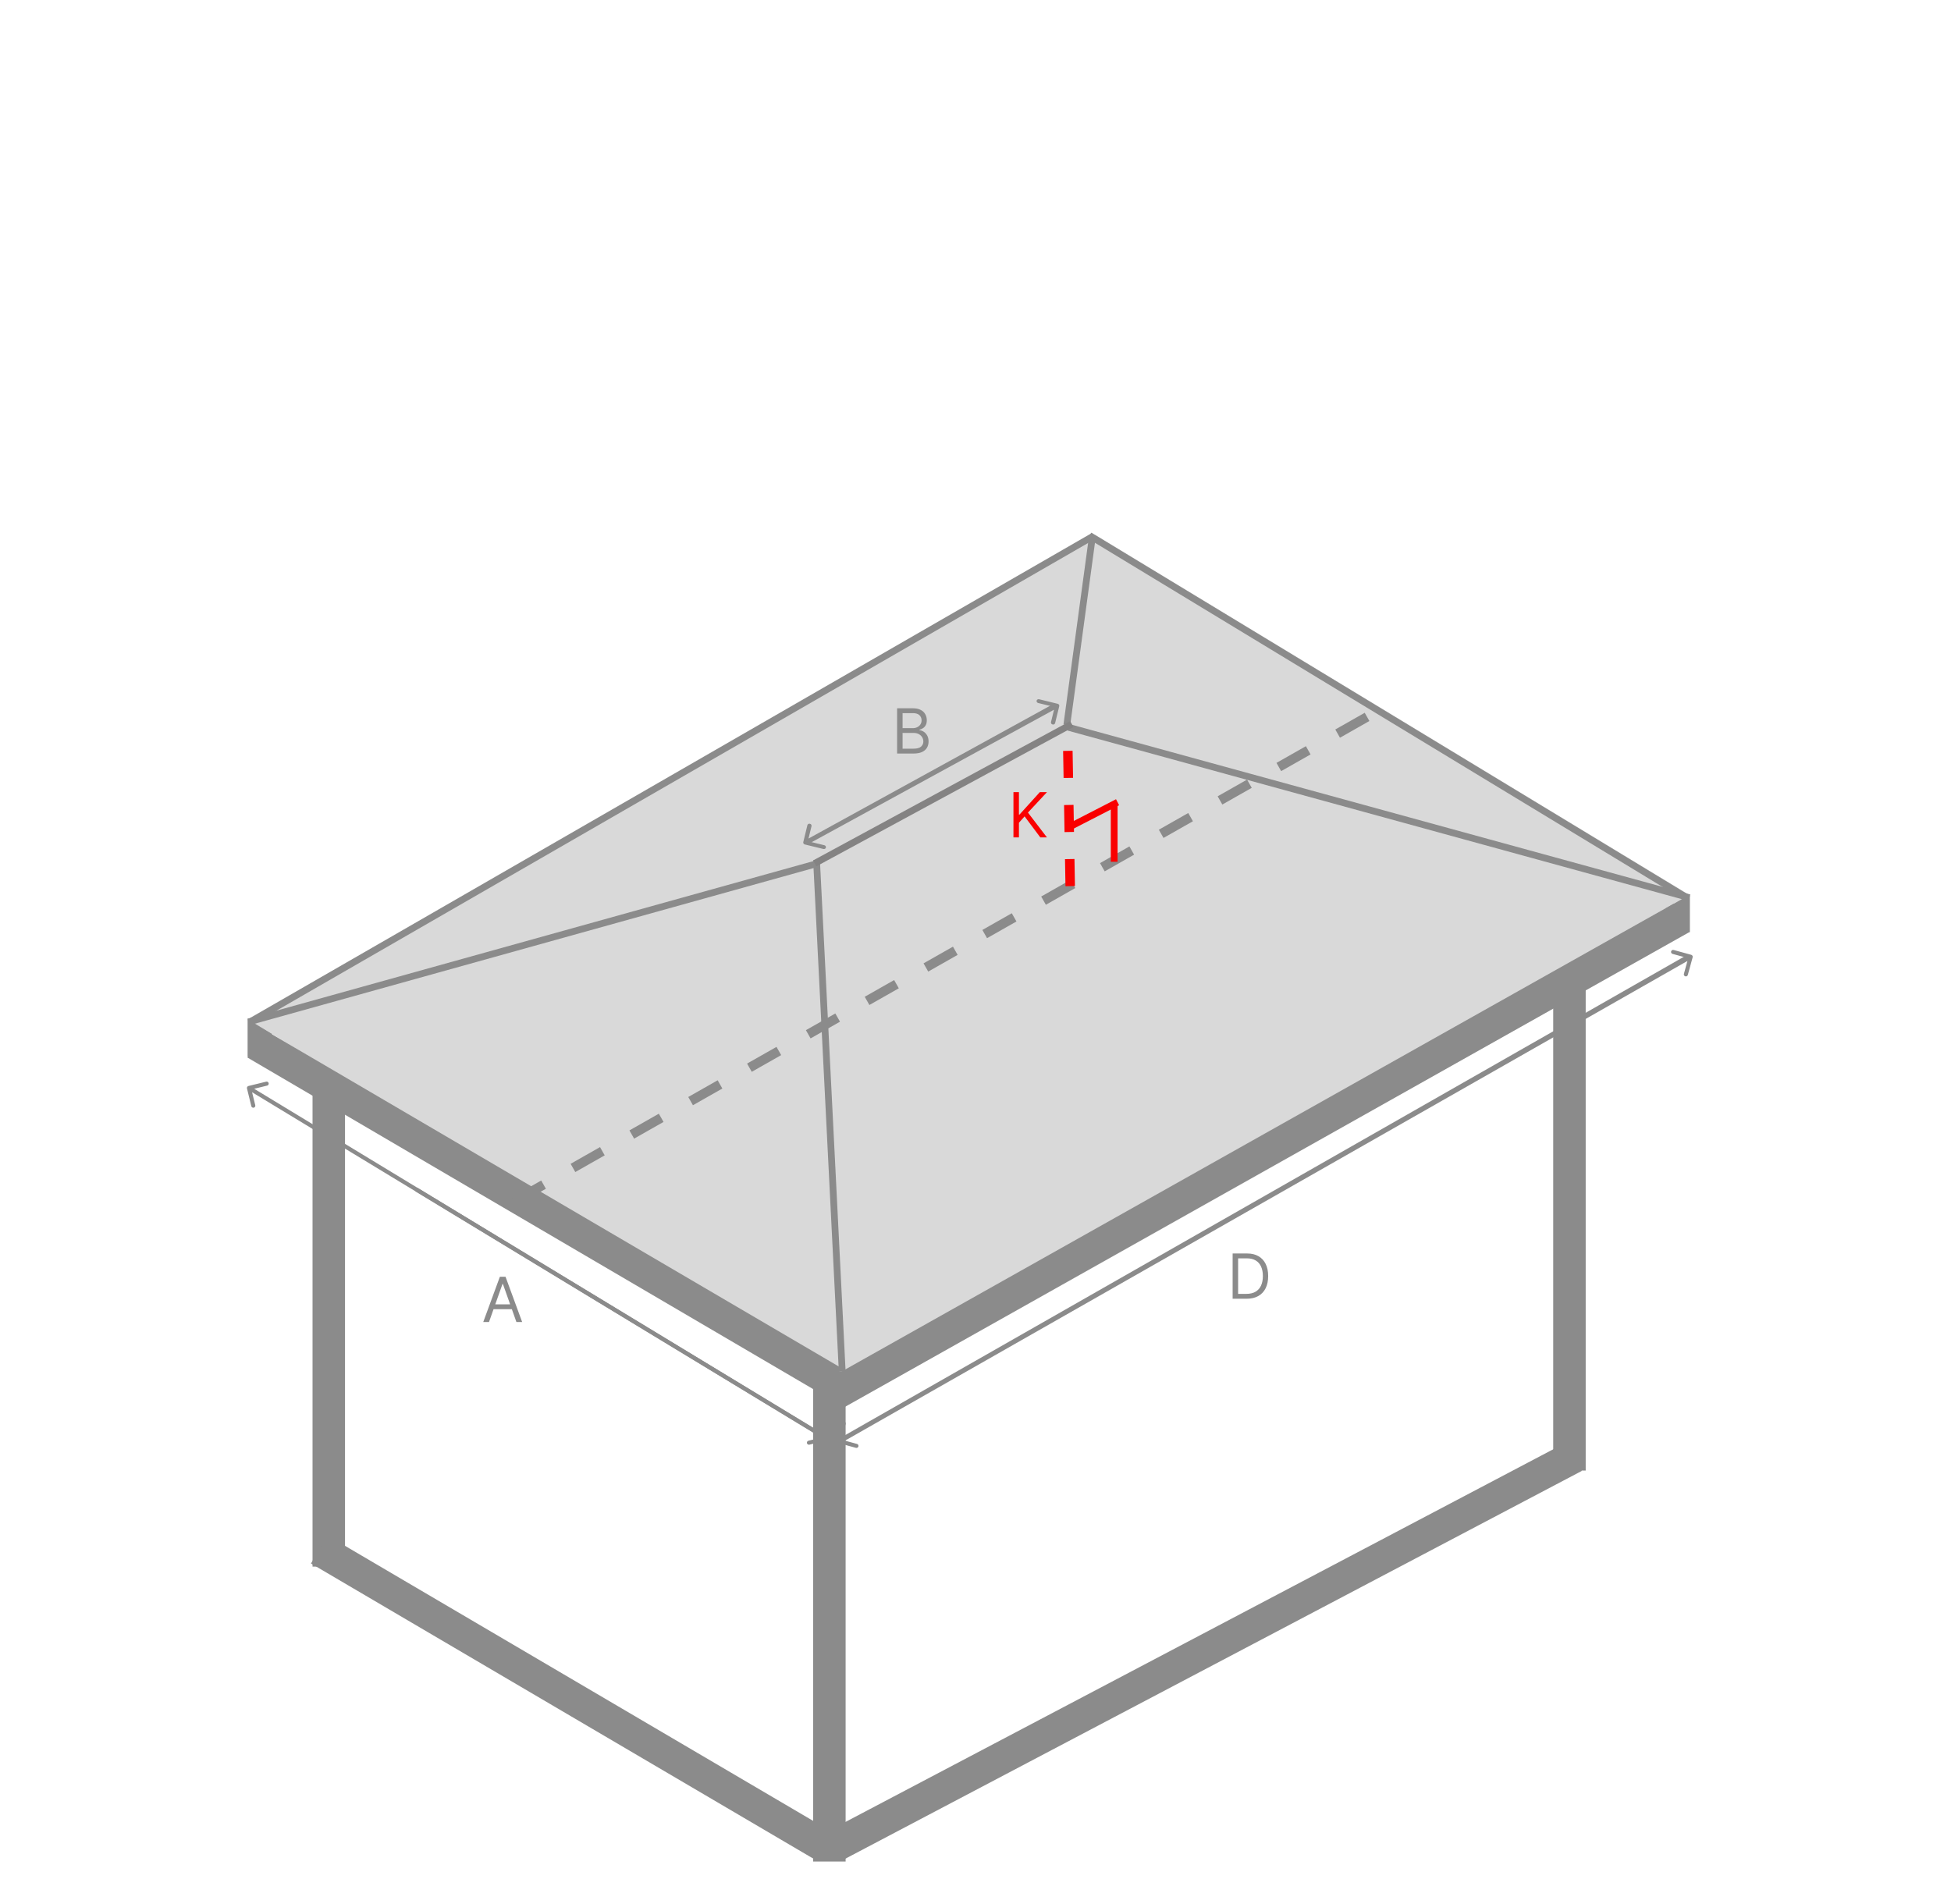
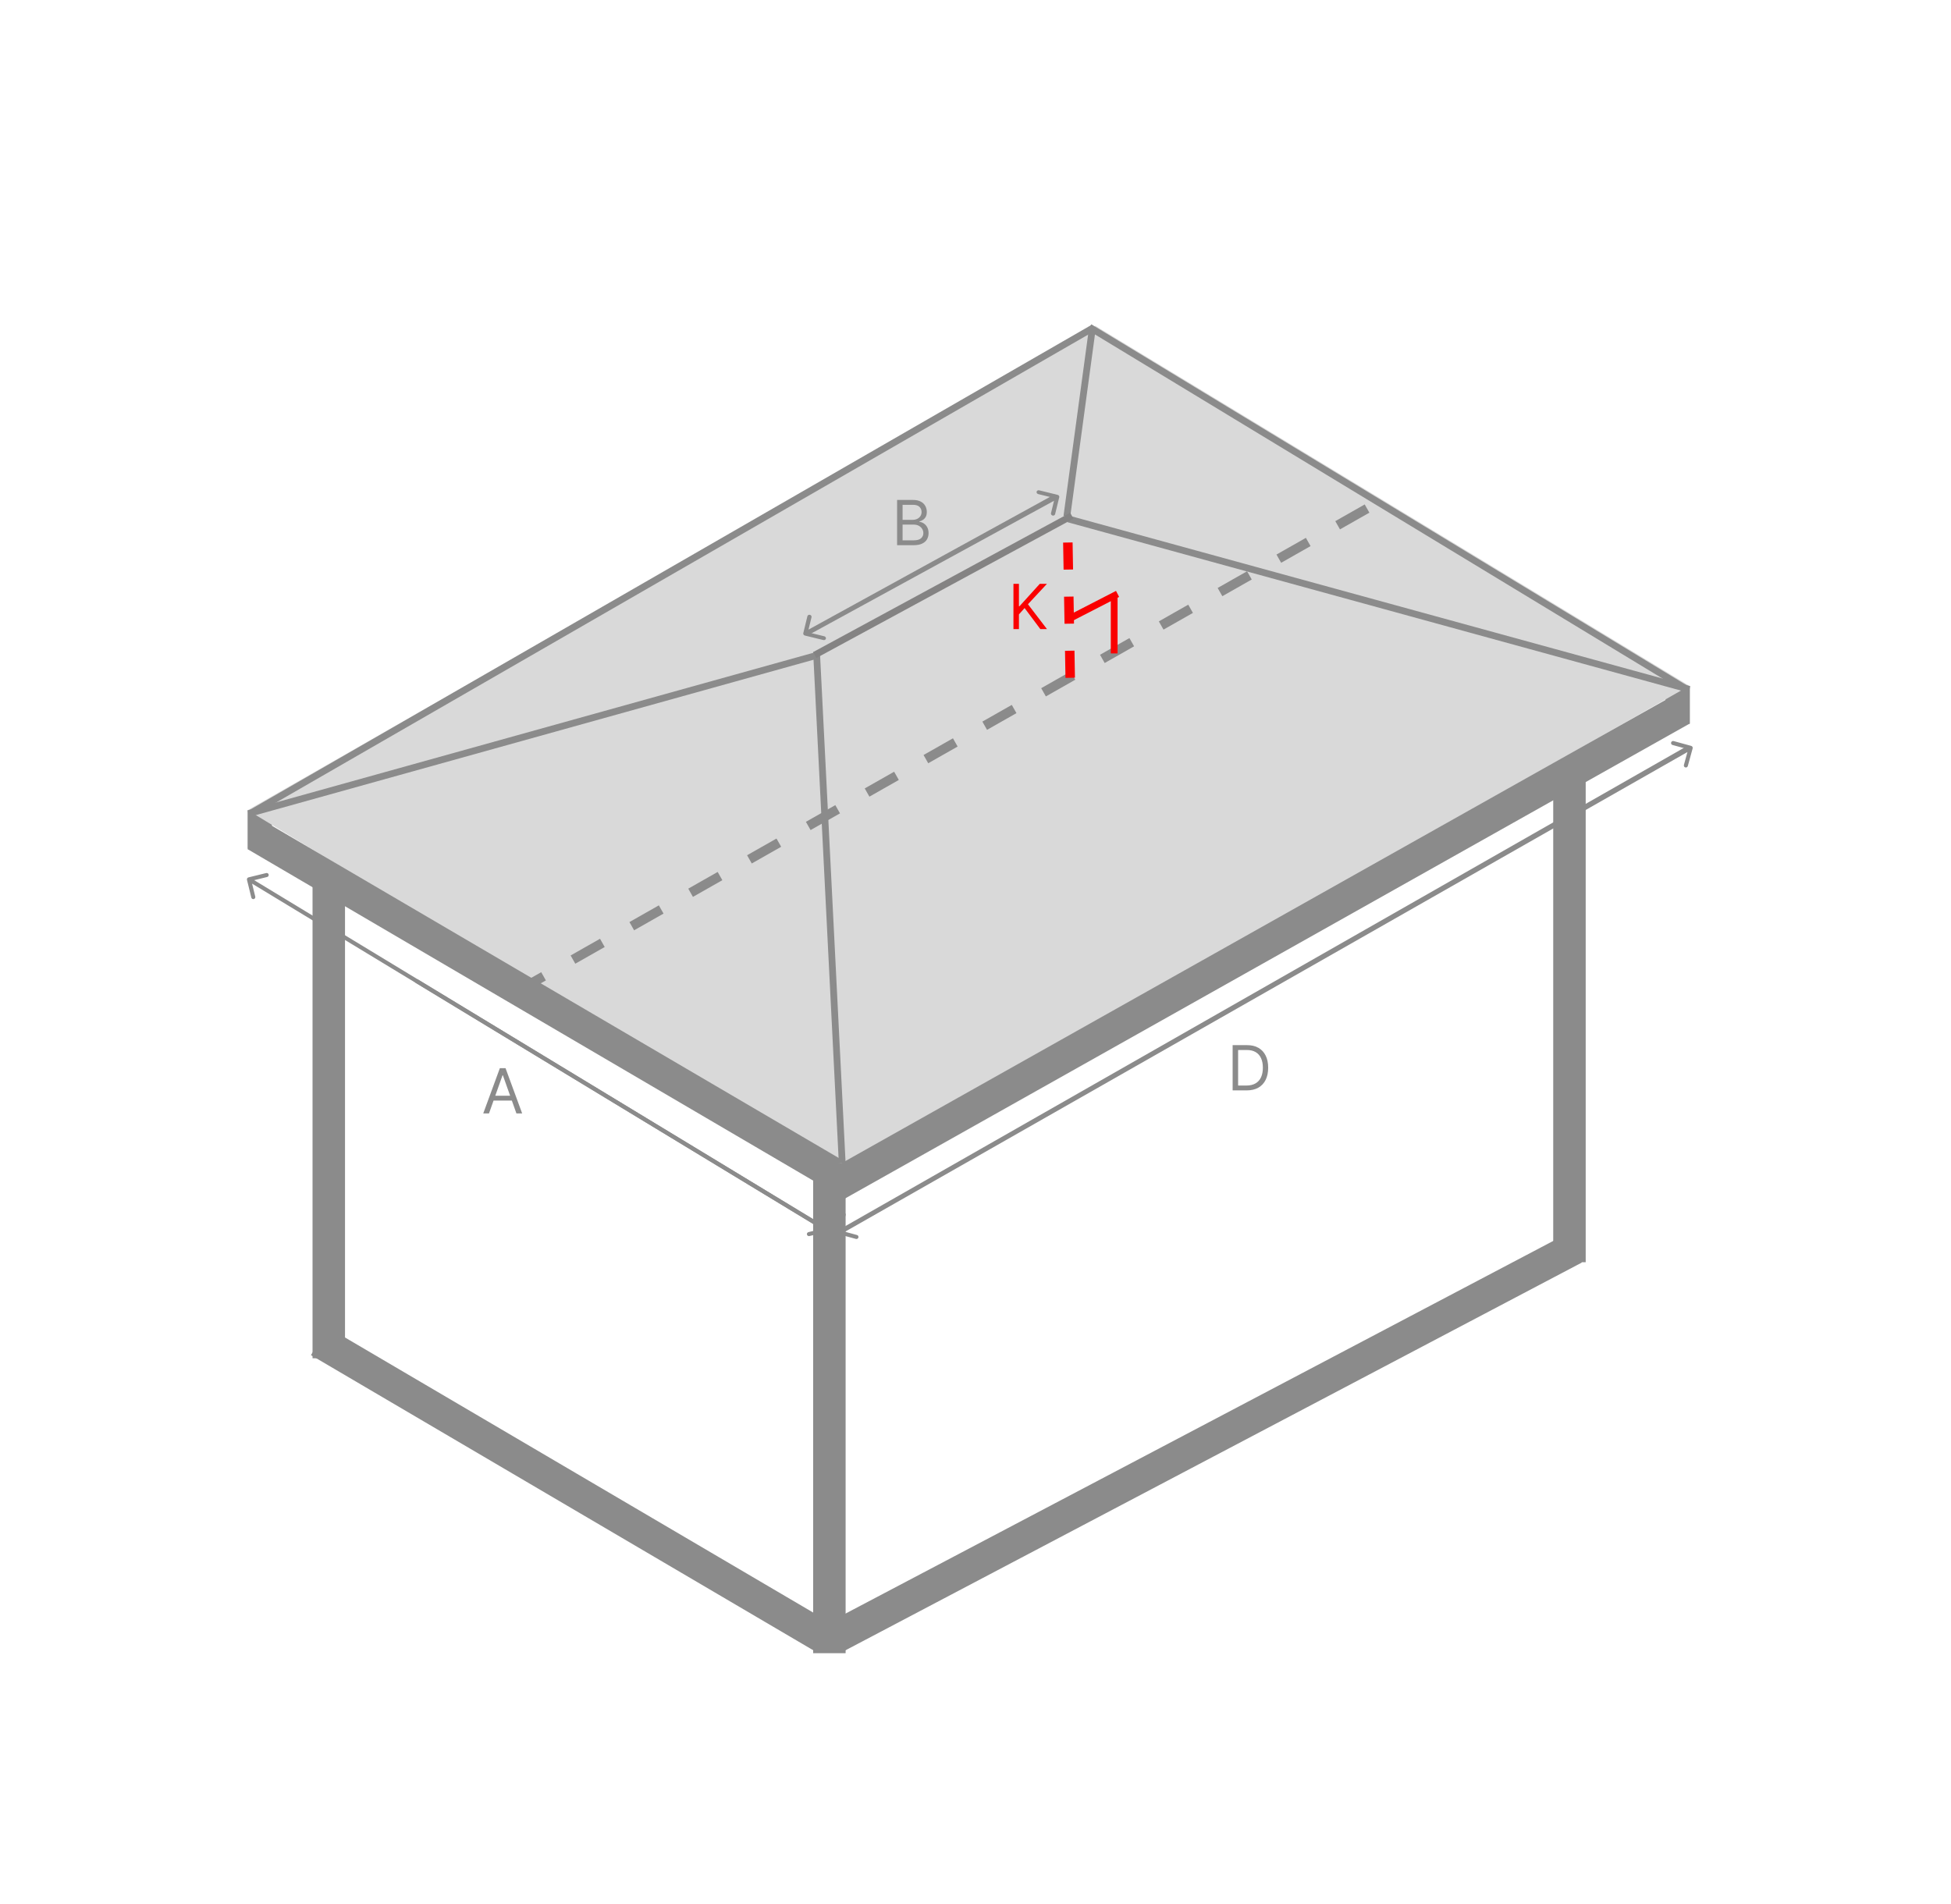
<svg xmlns="http://www.w3.org/2000/svg" width="1442" height="1407" viewBox="0 0 1442 1407" fill="none">
-   <rect x="183" y="753" width="18" height="28" fill="#8B8B8B" />
-   <rect x="1231" y="662" width="18" height="27" fill="#8B8B8B" />
-   <path d="M183.065 753.39L809.566 395.39L1248.57 661.483L622.066 1019.48L183.065 753.39Z" fill="#D9D9D9" />
-   <line x1="788.523" y1="535.664" x2="807.523" y2="395.664" stroke="#8B8B8B" stroke-width="5" />
-   <line x1="789.662" y1="537.589" x2="1248.66" y2="663.589" stroke="#8B8B8B" stroke-width="5" />
-   <line x1="805.296" y1="395.862" x2="1247.3" y2="663.862" stroke="#8B8B8B" stroke-width="5" />
-   <line x1="808.248" y1="396.166" x2="185.248" y2="755.166" stroke="#8B8B8B" stroke-width="5" />
-   <line x1="603.671" y1="638.408" x2="183.671" y2="755.408" stroke="#8B8B8B" stroke-width="5" />
-   <line x1="615.659" y1="1021.46" x2="188.931" y2="771.353" stroke="#8B8B8B" stroke-width="24" />
-   <line x1="603.497" y1="635.874" x2="622.497" y2="1013.87" stroke="#8B8B8B" stroke-width="5" />
-   <line x1="792.191" y1="535.198" x2="602.191" y2="638.198" stroke="#848383" stroke-width="5" />
-   <line x1="1242.88" y1="678.46" x2="616.882" y2="1030.46" stroke="#8B8B8B" stroke-width="24" />
-   <path d="M380 888L1012 529" stroke="#8B8B8B" stroke-width="7" stroke-dasharray="25 25" />
-   <path d="M791 655L789 540" stroke="#FA0000" stroke-width="7" stroke-dasharray="20 20" />
-   <path d="M791 611L826 593" stroke="#FA0000" stroke-width="5" />
-   <line x1="823.5" y1="637" x2="823.5" y2="593" stroke="#FA0000" stroke-width="5" />
-   <line x1="243" y1="805" x2="243" y2="1158" stroke="#8B8B8B" stroke-width="24" />
-   <line x1="613" y1="1014" x2="613" y2="1376" stroke="#8B8B8B" stroke-width="24" />
-   <line x1="1160" y1="724" x2="1160" y2="1087" stroke="#8B8B8B" stroke-width="24" />
-   <path d="M1251.05 707.618C1251.27 706.819 1250.8 705.993 1250 705.774L1236.99 702.202C1236.19 701.983 1235.36 702.453 1235.14 703.252C1234.92 704.051 1235.39 704.876 1236.19 705.095L1247.76 708.27L1244.59 719.844C1244.37 720.642 1244.84 721.468 1245.64 721.687C1246.44 721.906 1247.26 721.436 1247.48 720.637L1251.05 707.618ZM621.744 1066.5L1250.35 708.524L1248.86 705.917L620.26 1063.89L621.744 1066.5Z" fill="#8B8B8B" />
-   <path d="M618.557 1064.8C618.338 1065.6 618.809 1066.43 619.608 1066.65L632.628 1070.21C633.427 1070.43 634.252 1069.96 634.471 1069.16C634.689 1068.36 634.219 1067.53 633.42 1067.32L621.846 1064.15L625.014 1052.57C625.232 1051.77 624.762 1050.95 623.963 1050.73C623.164 1050.51 622.339 1050.98 622.12 1051.78L618.557 1064.8ZM1246.86 705.922L619.261 1063.9L620.747 1066.5L1248.35 708.528L1246.86 705.922Z" fill="#8B8B8B" />
-   <path d="M921.375 960H911.051V926.545H921.832C925.078 926.545 927.855 927.215 930.163 928.555C932.472 929.883 934.242 931.795 935.472 934.288C936.703 936.771 937.318 939.744 937.318 943.207C937.318 946.692 936.697 949.692 935.456 952.208C934.214 954.713 932.407 956.64 930.033 957.991C927.659 959.33 924.773 960 921.375 960ZM915.102 956.406H921.114C923.88 956.406 926.172 955.873 927.991 954.805C929.809 953.738 931.165 952.219 932.058 950.248C932.951 948.277 933.398 945.93 933.398 943.207C933.398 940.507 932.957 938.182 932.075 936.232C931.192 934.272 929.875 932.769 928.121 931.724C926.368 930.667 924.185 930.139 921.571 930.139H915.102V956.406Z" fill="#8B8B8B" />
-   <path d="M183.643 802.742C182.839 802.939 182.346 803.751 182.543 804.556L185.754 817.669C185.951 818.473 186.764 818.966 187.568 818.769C188.373 818.572 188.865 817.76 188.668 816.955L185.814 805.299L197.469 802.445C198.274 802.248 198.767 801.436 198.57 800.631C198.372 799.827 197.56 799.334 196.756 799.531L183.643 802.742ZM611.778 1061.92L184.778 802.917L183.222 805.482L610.222 1064.48L611.778 1061.92Z" fill="#8B8B8B" />
-   <path d="M611.356 1064.65C612.161 1064.46 612.653 1063.65 612.456 1062.84L609.245 1049.73C609.048 1048.92 608.236 1048.43 607.431 1048.63C606.627 1048.82 606.134 1049.64 606.331 1050.44L609.186 1062.1L597.53 1064.95C596.725 1065.15 596.233 1065.96 596.43 1066.77C596.627 1067.57 597.439 1068.06 598.244 1067.87L611.356 1064.65ZM306.955 880.532L610.221 1064.48L611.777 1061.91L308.51 877.967L306.955 880.532Z" fill="#8B8B8B" />
-   <path d="M361.423 977.197H357.176L369.46 943.743H373.642L385.926 977.197H381.679L371.682 949.035H371.42L361.423 977.197ZM362.991 964.129H380.111V967.723H362.991V964.129Z" fill="#8B8B8B" />
-   <line x1="606.921" y1="1363.35" x2="235.921" y2="1145.35" stroke="#8B8B8B" stroke-width="24" />
-   <line x1="1163.59" y1="1076.62" x2="618.591" y2="1363.62" stroke="#8B8B8B" stroke-width="24" />
-   <path d="M749.051 619V585.545H753.102V602.142H753.494L768.523 585.545H773.815L759.767 600.639L773.815 619H768.915L757.284 603.449L753.102 608.153V619H749.051Z" fill="#FA0000" />
-   <path d="M782.903 521.989C783.091 521.221 782.562 520.432 781.722 520.226L768.032 516.875C767.192 516.67 766.359 517.125 766.171 517.893C765.983 518.66 766.512 519.449 767.352 519.655L779.521 522.634L776.799 533.753C776.611 534.521 777.14 535.31 777.98 535.515C778.82 535.721 779.653 535.265 779.841 534.498L782.903 521.989ZM596.564 624.355L782.217 522.862L780.547 520.37L594.893 621.863L596.564 624.355Z" fill="#8B8B8B" />
-   <path d="M593.712 622.454C593.525 623.223 594.054 624.012 594.893 624.216L608.574 627.547C609.414 627.751 610.246 627.294 610.433 626.525C610.62 625.756 610.091 624.967 609.252 624.763L597.091 621.802L599.802 610.667C599.989 609.898 599.46 609.109 598.621 608.905C597.781 608.7 596.949 609.158 596.762 609.927L593.712 622.454ZM779.551 519.796L594.397 621.578L596.067 624.07L781.222 522.288L779.551 519.796Z" fill="#8B8B8B" />
-   <path d="M663.051 557V523.545H674.747C677.078 523.545 679 523.948 680.513 524.754C682.027 525.549 683.154 526.622 683.895 527.972C684.635 529.312 685.006 530.798 685.006 532.432C685.006 533.869 684.75 535.056 684.238 535.993C683.737 536.929 683.073 537.67 682.245 538.214C681.428 538.759 680.541 539.162 679.582 539.423V539.75C680.606 539.815 681.635 540.175 682.67 540.828C683.704 541.482 684.57 542.418 685.267 543.638C685.964 544.857 686.312 546.349 686.312 548.114C686.312 549.791 685.931 551.299 685.169 552.638C684.407 553.978 683.203 555.04 681.559 555.824C679.915 556.608 677.775 557 675.139 557H663.051ZM667.102 553.406H675.139C677.786 553.406 679.664 552.894 680.775 551.871C681.897 550.836 682.457 549.584 682.457 548.114C682.457 546.981 682.169 545.936 681.592 544.977C681.014 544.008 680.192 543.235 679.125 542.658C678.058 542.07 676.795 541.776 675.335 541.776H667.102V553.406ZM667.102 538.247H674.616C675.836 538.247 676.936 538.008 677.916 537.528C678.907 537.049 679.691 536.374 680.268 535.503C680.857 534.632 681.151 533.608 681.151 532.432C681.151 530.962 680.639 529.715 679.615 528.691C678.591 527.656 676.969 527.139 674.747 527.139H667.102V538.247Z" fill="#8B8B8B" />
+   <rect x="183" y="599" width="18" height="28" fill="#8B8B8B" />
+   <rect x="1231" y="508" width="18" height="27" fill="#8B8B8B" />
+   <path d="M183.065 598.848L809.566 240.848L1248.57 506.941L622.066 864.942L183.065 598.848Z" fill="#D9D9D9" />
+   <line x1="788.523" y1="381.664" x2="807.523" y2="241.664" stroke="#8B8B8B" stroke-width="5" />
+   <line x1="789.662" y1="383.589" x2="1248.66" y2="509.589" stroke="#8B8B8B" stroke-width="5" />
+   <line x1="805.296" y1="241.862" x2="1247.3" y2="509.862" stroke="#8B8B8B" stroke-width="5" />
+   <line x1="808.248" y1="242.166" x2="185.248" y2="601.166" stroke="#8B8B8B" stroke-width="5" />
+   <line x1="603.671" y1="484.408" x2="183.671" y2="601.408" stroke="#8B8B8B" stroke-width="5" />
+   <line x1="615.659" y1="867.353" x2="188.931" y2="617.249" stroke="#8B8B8B" stroke-width="24" />
+   <line x1="603.497" y1="481.874" x2="622.497" y2="859.875" stroke="#8B8B8B" stroke-width="5" />
+   <line x1="792.191" y1="381.198" x2="602.191" y2="484.198" stroke="#848383" stroke-width="5" />
+   <line x1="1242.88" y1="524.46" x2="616.882" y2="876.46" stroke="#8B8B8B" stroke-width="24" />
+   <path d="M380 734L1012 375" stroke="#8B8B8B" stroke-width="7" stroke-dasharray="25 25" />
+   <path d="M791 501L789 386" stroke="#FA0000" stroke-width="7" stroke-dasharray="20 20" />
+   <path d="M791 457L826 439" stroke="#FA0000" stroke-width="5" />
+   <line x1="823.5" y1="483" x2="823.5" y2="439" stroke="#FA0000" stroke-width="5" />
+   <line x1="243" y1="651" x2="243" y2="1004" stroke="#8B8B8B" stroke-width="24" />
+   <line x1="613" y1="860" x2="613" y2="1222" stroke="#8B8B8B" stroke-width="24" />
+   <line x1="1160" y1="570" x2="1160" y2="933" stroke="#8B8B8B" stroke-width="24" />
+   <path d="M1251.05 553.197C1251.27 552.398 1250.8 551.572 1250 551.353L1236.99 547.781C1236.19 547.562 1235.36 548.032 1235.14 548.831C1234.92 549.63 1235.39 550.455 1236.19 550.674L1247.76 553.849L1244.59 565.423C1244.37 566.222 1244.84 567.047 1245.64 567.266C1246.44 567.485 1247.26 567.015 1247.48 566.216L1251.05 553.197ZM621.744 912.079L1250.35 554.103L1248.86 551.496L620.26 909.472L621.744 912.079Z" fill="#8B8B8B" />
+   <path d="M618.557 910.383C618.338 911.182 618.809 912.007 619.608 912.226L632.628 915.789C633.427 916.008 634.252 915.537 634.471 914.738C634.689 913.939 634.219 913.114 633.42 912.895L621.846 909.728L625.014 898.153C625.232 897.354 624.762 896.529 623.963 896.31C623.164 896.091 622.339 896.562 622.12 897.361L618.557 910.383ZM1246.86 551.501L619.261 909.476L620.747 912.082L1248.35 554.107L1246.86 551.501Z" fill="#8B8B8B" />
+   <path d="M921.375 806H911.051V772.545H921.832C925.078 772.545 927.855 773.215 930.163 774.555C932.472 775.883 934.242 777.795 935.472 780.288C936.703 782.771 937.318 785.744 937.318 789.207C937.318 792.692 936.697 795.692 935.456 798.208C934.214 800.713 932.407 802.64 930.033 803.991C927.659 805.33 924.773 806 921.375 806ZM915.102 802.406H921.114C923.88 802.406 926.172 801.873 927.991 800.805C929.809 799.738 931.165 798.219 932.058 796.248C932.951 794.277 933.398 791.93 933.398 789.207C933.398 786.507 932.957 784.182 932.075 782.232C931.192 780.272 929.875 778.769 928.121 777.724C926.368 776.667 924.185 776.139 921.571 776.139H915.102V802.406Z" fill="#8B8B8B" />
+   <path d="M183.643 648.545C182.839 648.742 182.346 649.554 182.543 650.359L185.754 663.471C185.951 664.276 186.764 664.769 187.568 664.571C188.373 664.374 188.865 663.562 188.668 662.758L185.814 651.102L197.469 648.248C198.274 648.051 198.767 647.239 198.57 646.434C198.372 645.629 197.56 645.137 196.756 645.334L183.643 648.545ZM611.778 907.718L184.778 648.72L183.222 651.285L610.222 910.283L611.778 907.718Z" fill="#8B8B8B" />
+   <path d="M611.356 910.457C612.161 910.26 612.653 909.448 612.456 908.643L609.245 895.531C609.048 894.726 608.236 894.233 607.431 894.43C606.627 894.628 606.134 895.44 606.331 896.244L609.186 907.9L597.53 910.754C596.725 910.951 596.233 911.763 596.43 912.568C596.627 913.373 597.439 913.865 598.244 913.668L611.356 910.457ZM306.955 726.334L610.221 910.282L611.777 907.717L308.51 723.769L306.955 726.334Z" fill="#8B8B8B" />
+   <path d="M361.423 823H357.176L369.46 789.545H373.642L385.926 823H381.679L371.682 794.838H371.42L361.423 823ZM362.991 809.932H380.111V813.526H362.991V809.932Z" fill="#8B8B8B" />
+   <line x1="606.921" y1="1209.35" x2="235.921" y2="991.346" stroke="#8B8B8B" stroke-width="24" />
+   <line x1="1163.59" y1="922.618" x2="618.591" y2="1209.62" stroke="#8B8B8B" stroke-width="24" />
+   <path d="M749.051 465V431.545H753.102V448.142H753.494L768.523 431.545H773.815L759.767 446.639L773.815 465H768.915L757.284 449.449L753.102 454.153V465H749.051Z" fill="#FA0000" />
+   <path d="M782.903 367.549C783.091 366.781 782.562 365.992 781.722 365.787L768.032 362.436C767.192 362.23 766.359 362.686 766.171 363.453C765.983 364.221 766.512 365.01 767.352 365.216L779.521 368.194L776.799 379.313C776.611 380.081 777.14 380.87 777.98 381.076C778.82 381.281 779.653 380.826 779.841 380.058L782.903 367.549ZM596.564 469.916L782.217 368.423L780.547 365.931L594.893 467.424L596.564 469.916Z" fill="#8B8B8B" />
+   <path d="M593.712 468.015C593.525 468.784 594.054 469.572 594.893 469.777L608.574 473.107C609.414 473.312 610.246 472.854 610.433 472.085C610.62 471.317 610.091 470.528 609.252 470.323L597.091 467.363L599.802 456.227C599.989 455.459 599.46 454.67 598.621 454.465C597.781 454.261 596.949 454.719 596.762 455.487L593.712 468.015ZM779.551 365.357L594.397 467.139L596.067 469.631L781.222 367.848L779.551 365.357Z" fill="#8B8B8B" />
+   <path d="M663.051 403V369.545H674.747C677.078 369.545 679 369.948 680.513 370.754C682.027 371.549 683.154 372.622 683.895 373.972C684.635 375.312 685.006 376.798 685.006 378.432C685.006 379.869 684.75 381.056 684.238 381.993C683.737 382.929 683.073 383.67 682.245 384.214C681.428 384.759 680.541 385.162 679.582 385.423V385.75C680.606 385.815 681.635 386.175 682.67 386.828C683.704 387.482 684.57 388.418 685.267 389.638C685.964 390.857 686.312 392.349 686.312 394.114C686.312 395.791 685.931 397.299 685.169 398.638C684.407 399.978 683.203 401.04 681.559 401.824C679.915 402.608 677.775 403 675.139 403H663.051ZM667.102 399.406H675.139C677.786 399.406 679.664 398.894 680.775 397.871C681.897 396.836 682.457 395.584 682.457 394.114C682.457 392.981 682.169 391.936 681.592 390.977C681.014 390.008 680.192 389.235 679.125 388.658C678.058 388.07 676.795 387.776 675.335 387.776H667.102V399.406ZM667.102 384.247H674.616C675.836 384.247 676.936 384.008 677.916 383.528C678.907 383.049 679.691 382.374 680.268 381.503C680.857 380.632 681.151 379.608 681.151 378.432C681.151 376.962 680.639 375.715 679.615 374.691C678.591 373.656 676.969 373.139 674.747 373.139H667.102V384.247Z" fill="#8B8B8B" />
</svg>
